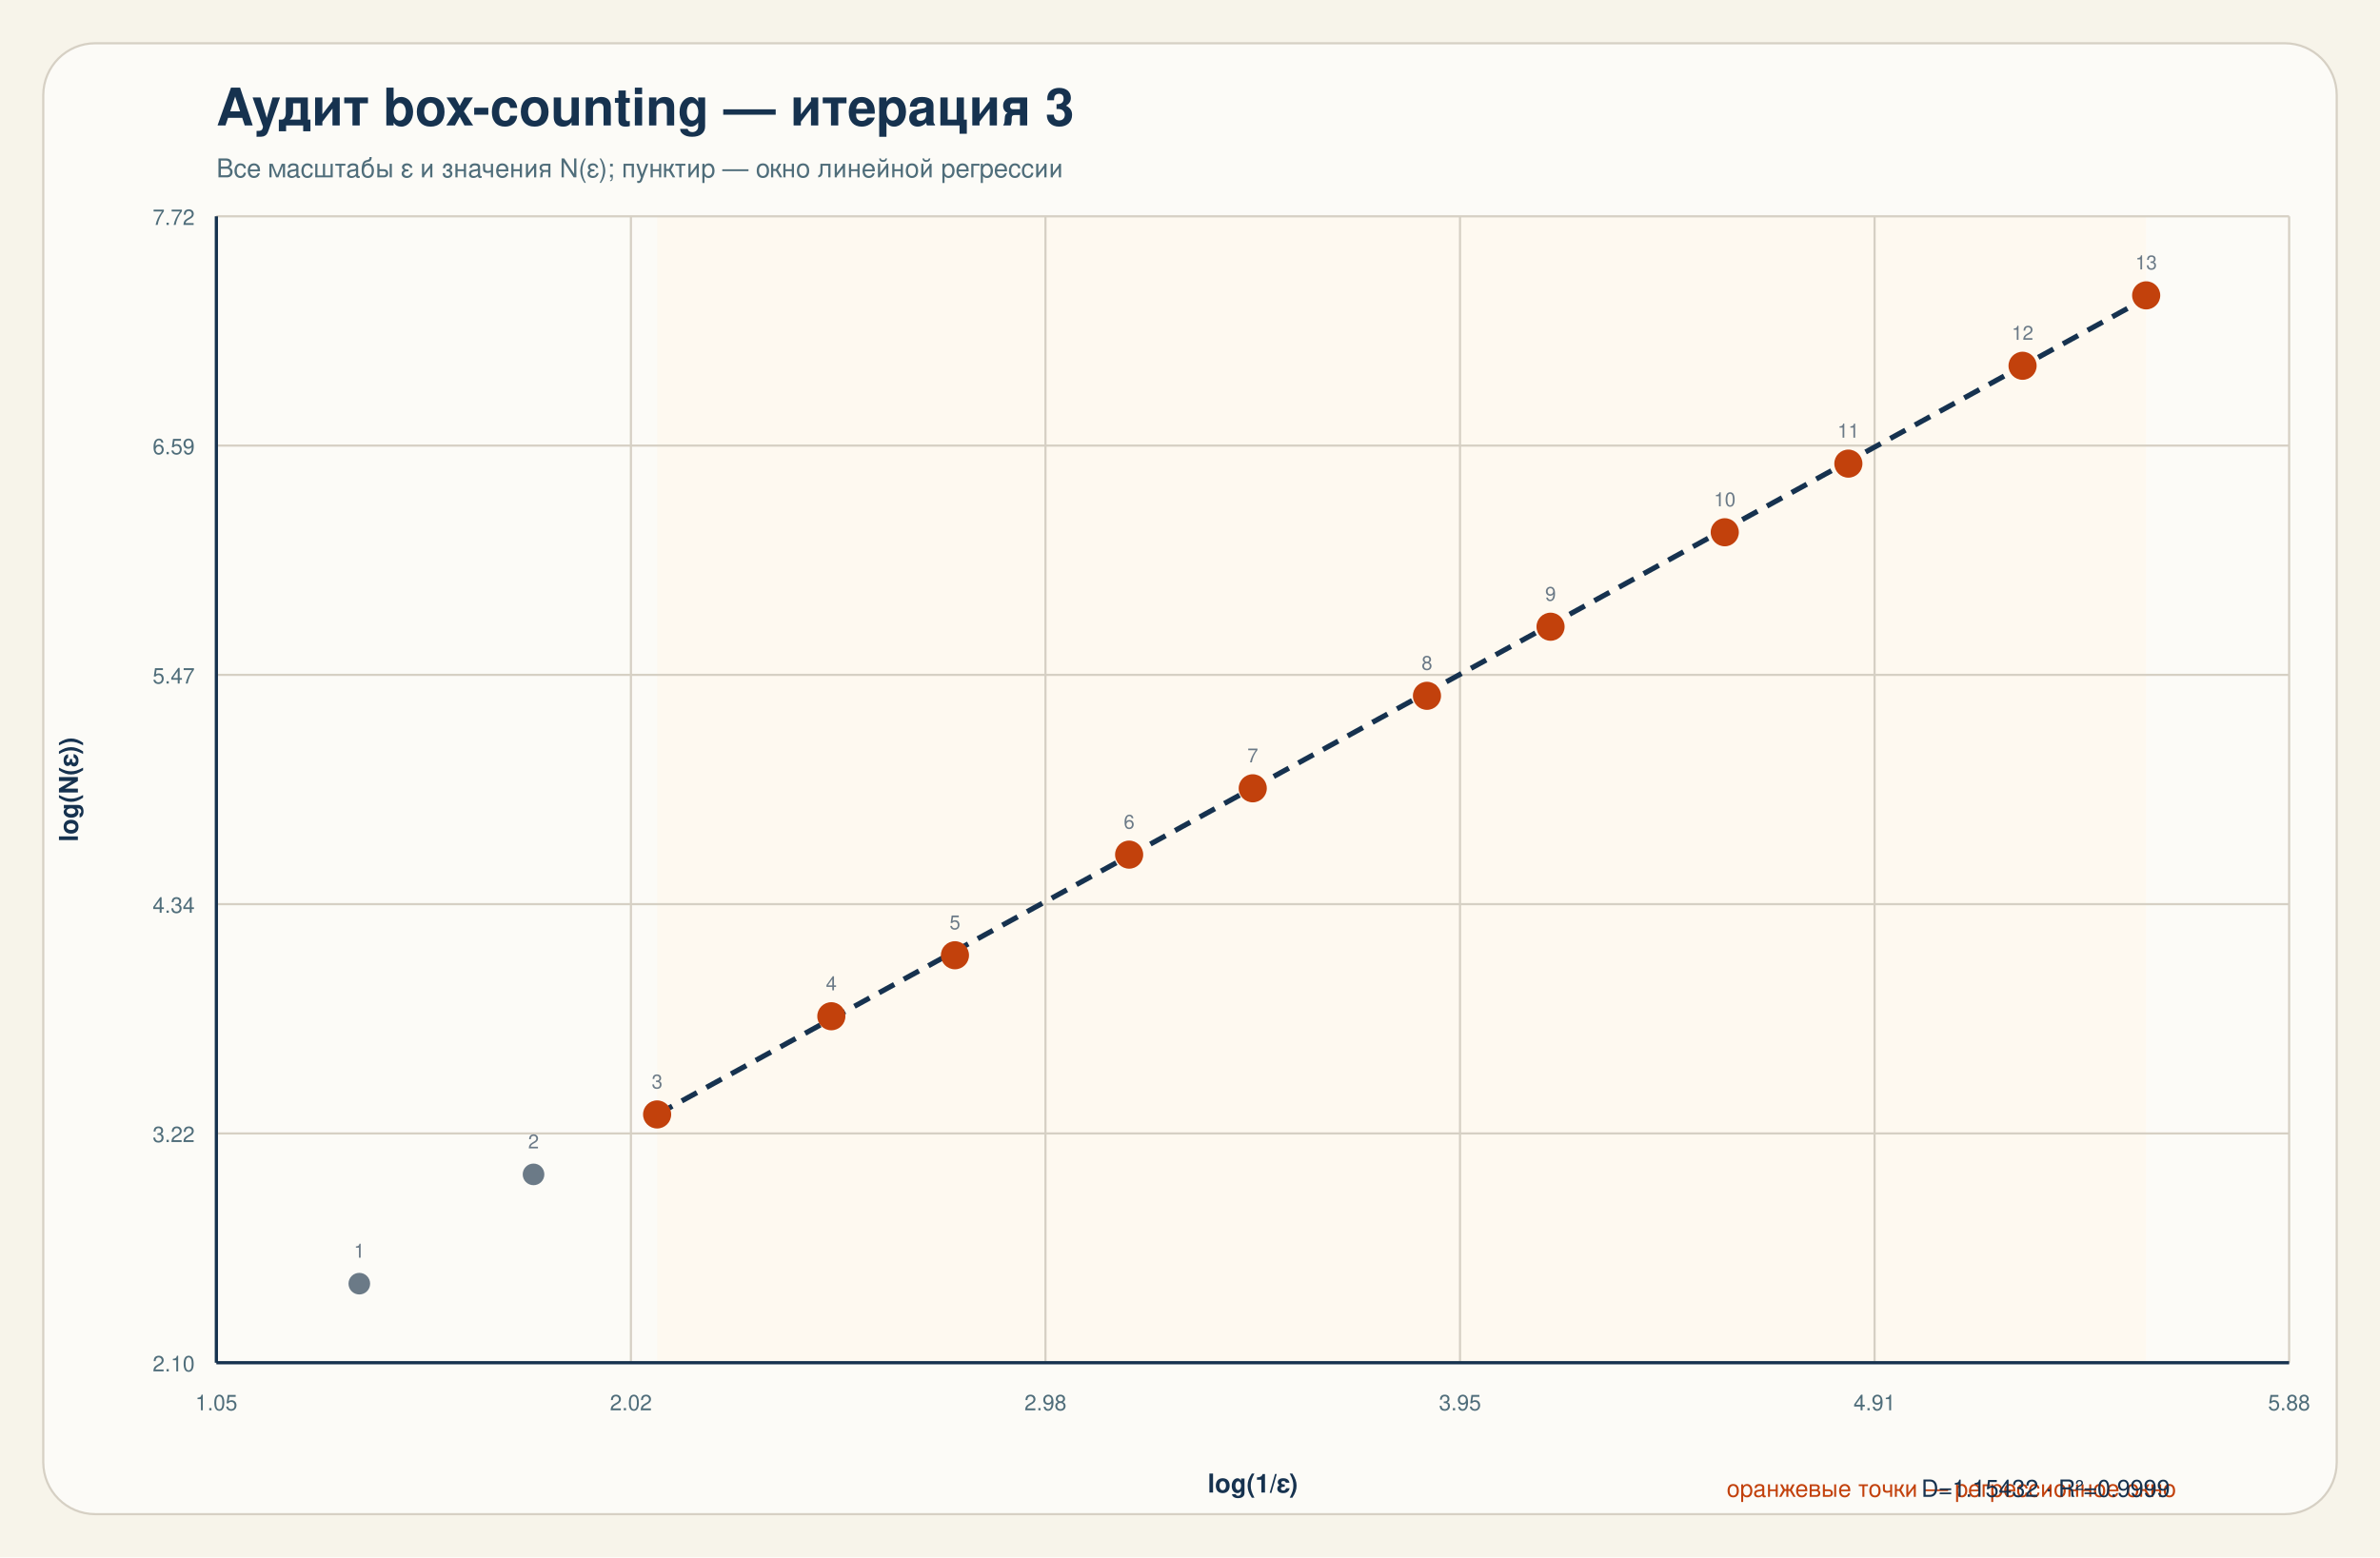
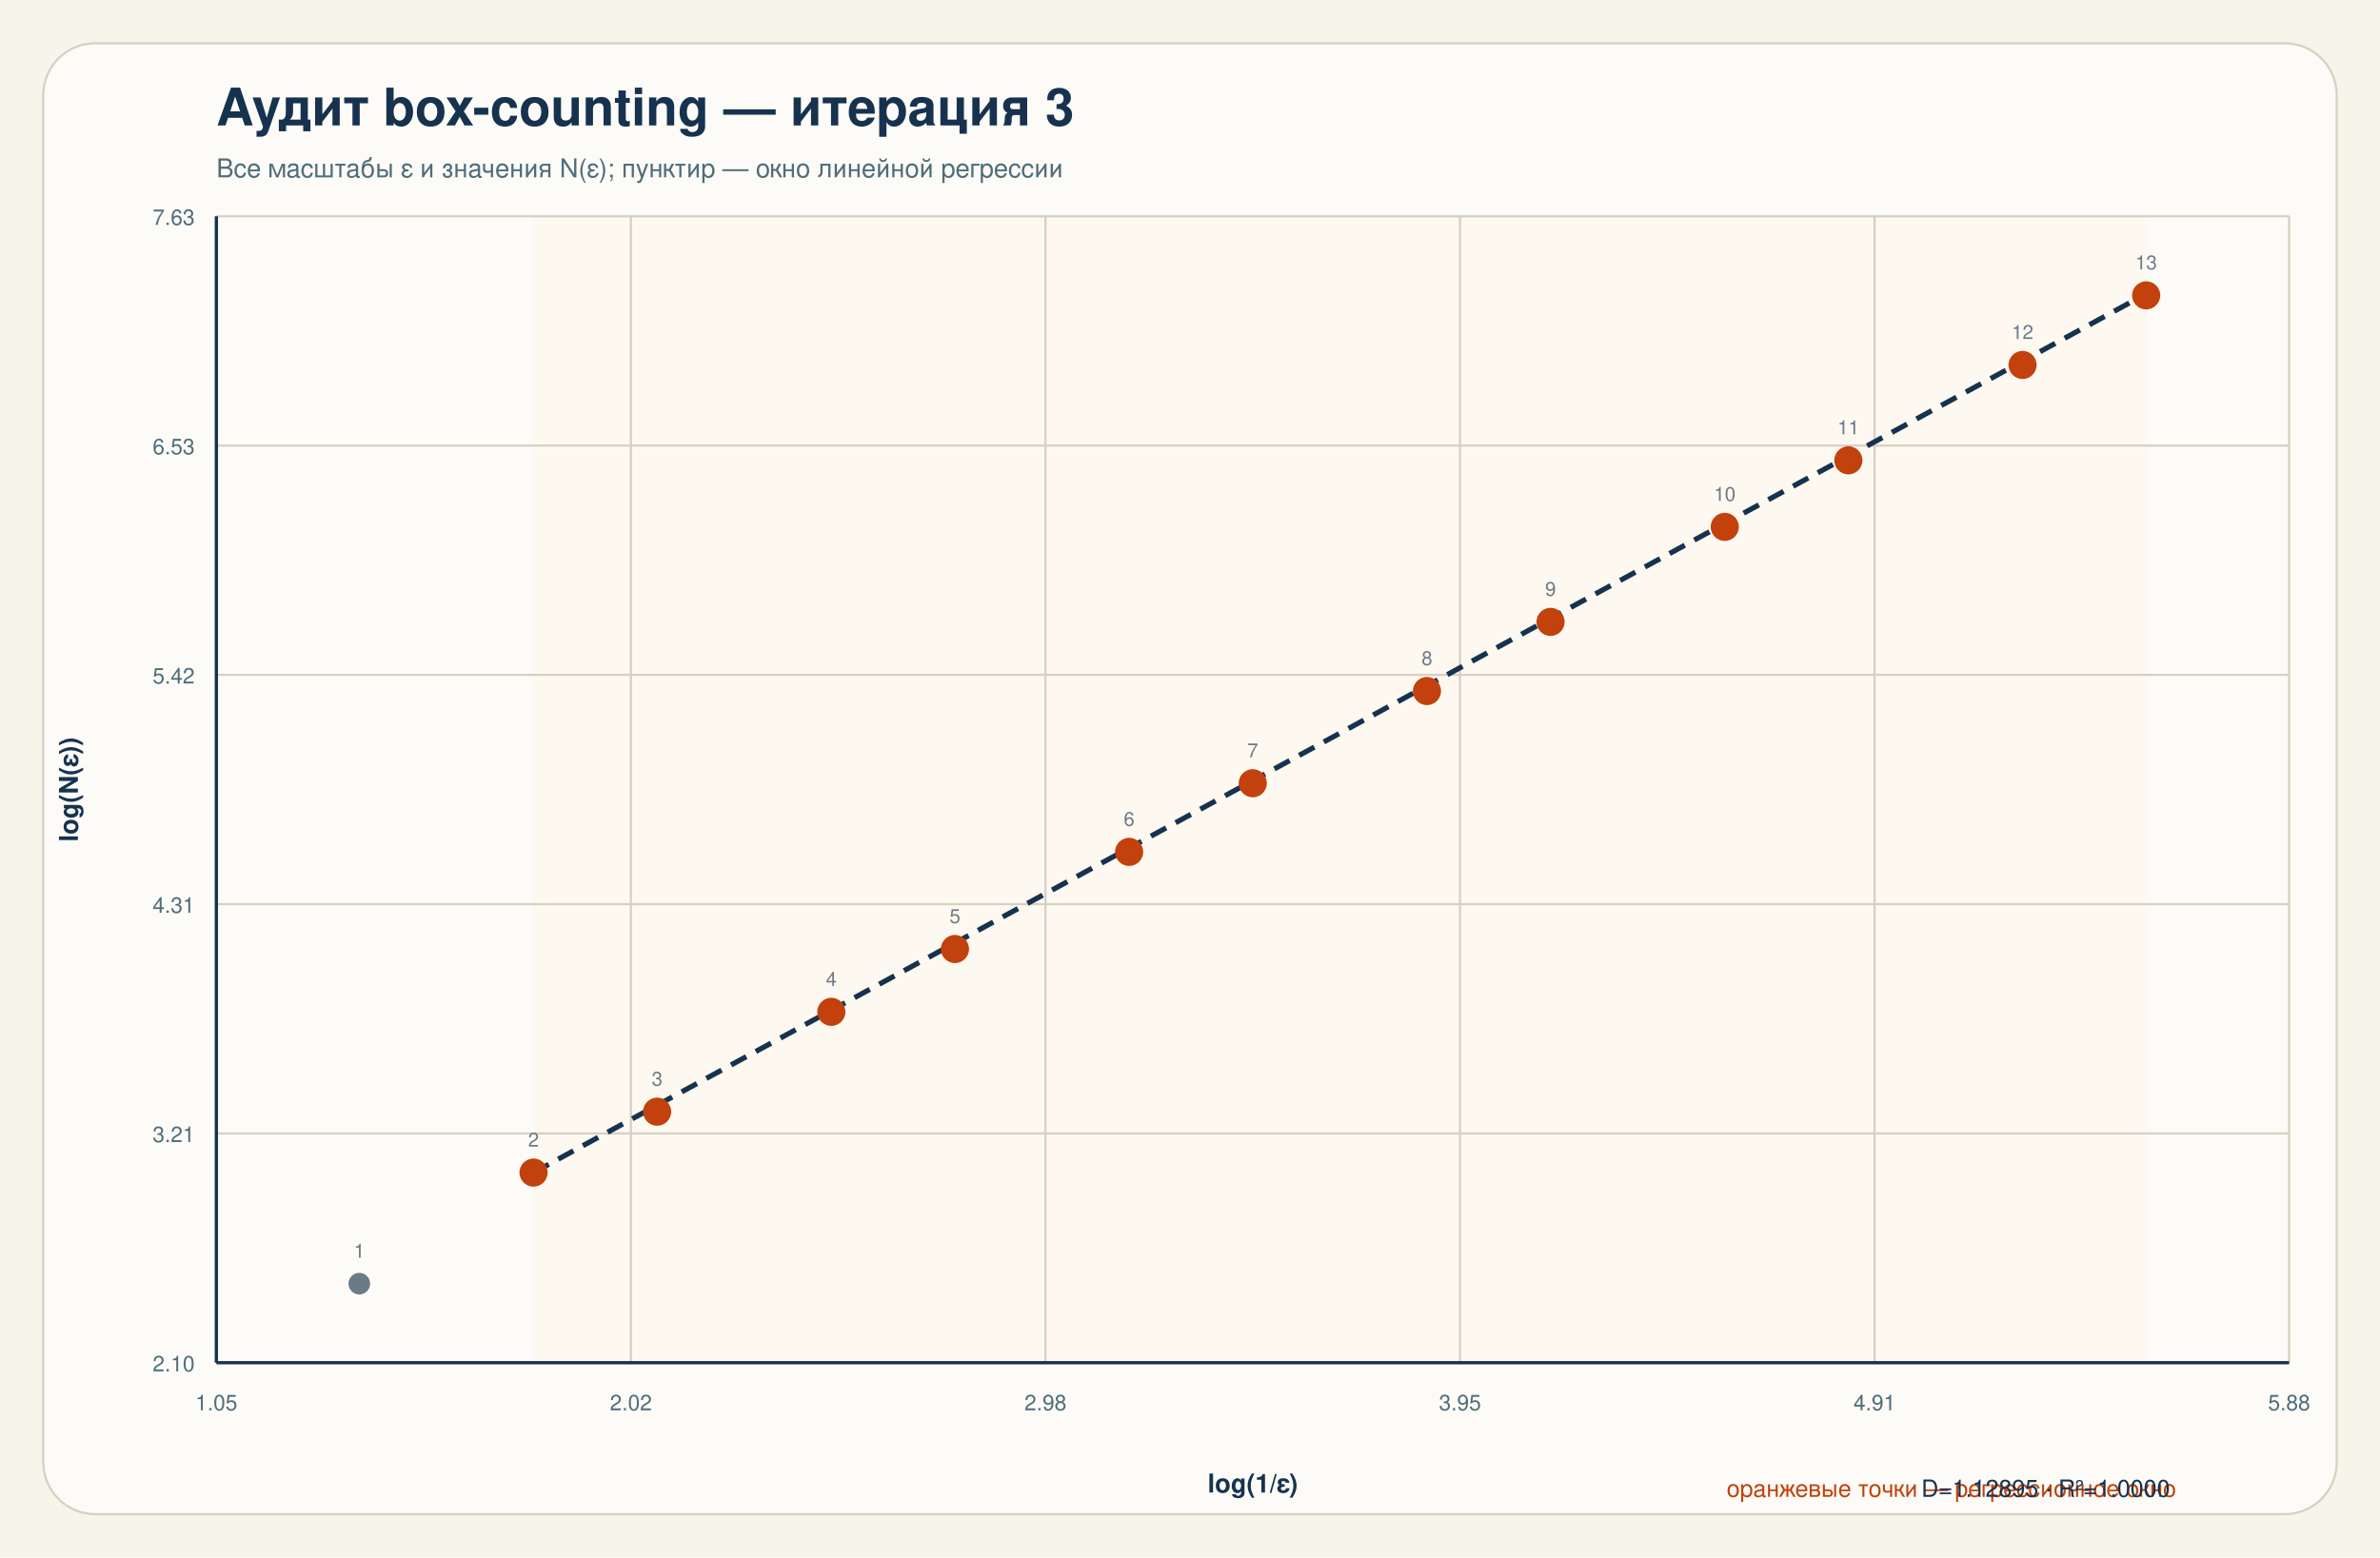
<svg xmlns="http://www.w3.org/2000/svg" width="1100" height="720" viewBox="0 0 1100 720">
  <rect width="100%" height="100%" fill="#f7f4ea" />
  <rect x="20" y="20" width="1060" height="680" rx="24" fill="#fcfbf7" stroke="#d6d0c4" />
  <text x="100" y="58" font-family="Helvetica, Arial, sans-serif" font-size="24" font-weight="700" fill="#16324f">Аудит box-counting — итерация 3</text>
  <text x="100" y="82" font-family="Helvetica, Arial, sans-serif" font-size="12" fill="#4f6d7a">Все масштабы ε и значения N(ε); пунктир — окно линейной регрессии</text>
-   <rect x="303.71" y="100.00" width="688.22" height="530.00" fill="#fff7ed" fill-opacity="0.65" />
+   <rect x="246.59" y="100.00" width="745.35" height="530.00" fill="#fff7ed" fill-opacity="0.65" />
  <line x1="100.00" y1="100.00" x2="100.00" y2="630.00" stroke="#d6d0c4" stroke-width="1" />
  <line x1="100.00" y1="630.00" x2="1058.00" y2="630.00" stroke="#d6d0c4" stroke-width="1" />
  <text x="100.00" y="652.00" font-family="Helvetica, Arial, sans-serif" font-size="10" fill="#4f6d7a" text-anchor="middle">1.05</text>
  <text x="90.00" y="634.00" font-family="Helvetica, Arial, sans-serif" font-size="10" fill="#4f6d7a" text-anchor="end">2.10</text>
  <line x1="291.60" y1="100.00" x2="291.60" y2="630.00" stroke="#d6d0c4" stroke-width="1" />
  <line x1="100.00" y1="524.00" x2="1058.00" y2="524.00" stroke="#d6d0c4" stroke-width="1" />
  <text x="291.60" y="652.00" font-family="Helvetica, Arial, sans-serif" font-size="10" fill="#4f6d7a" text-anchor="middle">2.02</text>
-   <text x="90.00" y="528.00" font-family="Helvetica, Arial, sans-serif" font-size="10" fill="#4f6d7a" text-anchor="end">3.22</text>
+   <text x="90.00" y="528.00" font-family="Helvetica, Arial, sans-serif" font-size="10" fill="#4f6d7a" text-anchor="end">3.21</text>
  <line x1="483.20" y1="100.00" x2="483.20" y2="630.00" stroke="#d6d0c4" stroke-width="1" />
  <line x1="100.00" y1="418.00" x2="1058.00" y2="418.00" stroke="#d6d0c4" stroke-width="1" />
  <text x="483.20" y="652.00" font-family="Helvetica, Arial, sans-serif" font-size="10" fill="#4f6d7a" text-anchor="middle">2.98</text>
-   <text x="90.00" y="422.00" font-family="Helvetica, Arial, sans-serif" font-size="10" fill="#4f6d7a" text-anchor="end">4.34</text>
+   <text x="90.00" y="422.00" font-family="Helvetica, Arial, sans-serif" font-size="10" fill="#4f6d7a" text-anchor="end">4.31</text>
  <line x1="674.80" y1="100.00" x2="674.80" y2="630.00" stroke="#d6d0c4" stroke-width="1" />
  <line x1="100.00" y1="312.00" x2="1058.00" y2="312.00" stroke="#d6d0c4" stroke-width="1" />
  <text x="674.80" y="652.00" font-family="Helvetica, Arial, sans-serif" font-size="10" fill="#4f6d7a" text-anchor="middle">3.95</text>
-   <text x="90.00" y="316.00" font-family="Helvetica, Arial, sans-serif" font-size="10" fill="#4f6d7a" text-anchor="end">5.47</text>
+   <text x="90.00" y="316.00" font-family="Helvetica, Arial, sans-serif" font-size="10" fill="#4f6d7a" text-anchor="end">5.42</text>
  <line x1="866.40" y1="100.00" x2="866.40" y2="630.00" stroke="#d6d0c4" stroke-width="1" />
  <line x1="100.00" y1="206.00" x2="1058.00" y2="206.00" stroke="#d6d0c4" stroke-width="1" />
  <text x="866.40" y="652.00" font-family="Helvetica, Arial, sans-serif" font-size="10" fill="#4f6d7a" text-anchor="middle">4.91</text>
-   <text x="90.00" y="210.00" font-family="Helvetica, Arial, sans-serif" font-size="10" fill="#4f6d7a" text-anchor="end">6.59</text>
+   <text x="90.00" y="210.00" font-family="Helvetica, Arial, sans-serif" font-size="10" fill="#4f6d7a" text-anchor="end">6.53</text>
  <line x1="1058.00" y1="100.00" x2="1058.00" y2="630.00" stroke="#d6d0c4" stroke-width="1" />
  <line x1="100.00" y1="100.00" x2="1058.00" y2="100.00" stroke="#d6d0c4" stroke-width="1" />
  <text x="1058.00" y="652.00" font-family="Helvetica, Arial, sans-serif" font-size="10" fill="#4f6d7a" text-anchor="middle">5.88</text>
-   <text x="90.00" y="104.00" font-family="Helvetica, Arial, sans-serif" font-size="10" fill="#4f6d7a" text-anchor="end">7.72</text>
-   <line x1="303.71" y1="515.22" x2="991.93" y2="137.86" stroke="#16324f" stroke-width="2.4" stroke-dasharray="8 5" />
+   <text x="90.00" y="104.00" font-family="Helvetica, Arial, sans-serif" font-size="10" fill="#4f6d7a" text-anchor="end">7.63</text>
+   <line x1="246.59" y1="542.10" x2="991.93" y2="135.83" stroke="#16324f" stroke-width="2.4" stroke-dasharray="8 5" />
  <circle cx="166.07" cy="593.45" r="5.0" fill="#6b7a87" />
-   <circle cx="246.59" cy="542.93" r="5.0" fill="#6b7a87" />
-   <circle cx="303.71" cy="515.22" r="6.5" fill="#c2410c" />
-   <circle cx="384.23" cy="469.82" r="6.5" fill="#c2410c" />
-   <circle cx="441.36" cy="441.63" r="6.5" fill="#c2410c" />
-   <circle cx="521.87" cy="395.11" r="6.5" fill="#c2410c" />
-   <circle cx="579.00" cy="364.44" r="6.5" fill="#c2410c" />
-   <circle cx="659.52" cy="321.68" r="6.5" fill="#c2410c" />
-   <circle cx="716.64" cy="289.74" r="6.5" fill="#c2410c" />
-   <circle cx="797.16" cy="246.07" r="6.5" fill="#c2410c" />
-   <circle cx="854.29" cy="214.34" r="6.5" fill="#c2410c" />
-   <circle cx="934.80" cy="169.10" r="6.5" fill="#c2410c" />
+   <circle cx="246.59" cy="542.10" r="6.5" fill="#c2410c" />
+   <circle cx="303.71" cy="513.94" r="6.5" fill="#c2410c" />
+   <circle cx="384.23" cy="467.79" r="6.5" fill="#c2410c" />
+   <circle cx="441.36" cy="438.74" r="6.5" fill="#c2410c" />
+   <circle cx="521.87" cy="393.83" r="6.5" fill="#c2410c" />
+   <circle cx="579.00" cy="362.10" r="6.5" fill="#c2410c" />
+   <circle cx="659.52" cy="319.48" r="6.5" fill="#c2410c" />
+   <circle cx="716.64" cy="287.50" r="6.5" fill="#c2410c" />
+   <circle cx="797.16" cy="243.58" r="6.5" fill="#c2410c" />
+   <circle cx="854.29" cy="212.82" r="6.5" fill="#c2410c" />
+   <circle cx="934.80" cy="168.72" r="6.5" fill="#c2410c" />
  <circle cx="991.93" cy="136.55" r="6.5" fill="#c2410c" />
  <text x="166.07" y="581.45" font-family="Helvetica, Arial, sans-serif" font-size="9" fill="#6b7a87" text-anchor="middle">1</text>
-   <text x="246.59" y="530.93" font-family="Helvetica, Arial, sans-serif" font-size="9" fill="#6b7a87" text-anchor="middle">2</text>
-   <text x="303.71" y="503.22" font-family="Helvetica, Arial, sans-serif" font-size="9" fill="#6b7a87" text-anchor="middle">3</text>
-   <text x="384.23" y="457.82" font-family="Helvetica, Arial, sans-serif" font-size="9" fill="#6b7a87" text-anchor="middle">4</text>
-   <text x="441.36" y="429.63" font-family="Helvetica, Arial, sans-serif" font-size="9" fill="#6b7a87" text-anchor="middle">5</text>
-   <text x="521.87" y="383.11" font-family="Helvetica, Arial, sans-serif" font-size="9" fill="#6b7a87" text-anchor="middle">6</text>
-   <text x="579.00" y="352.44" font-family="Helvetica, Arial, sans-serif" font-size="9" fill="#6b7a87" text-anchor="middle">7</text>
-   <text x="659.52" y="309.68" font-family="Helvetica, Arial, sans-serif" font-size="9" fill="#6b7a87" text-anchor="middle">8</text>
-   <text x="716.64" y="277.74" font-family="Helvetica, Arial, sans-serif" font-size="9" fill="#6b7a87" text-anchor="middle">9</text>
-   <text x="797.16" y="234.07" font-family="Helvetica, Arial, sans-serif" font-size="9" fill="#6b7a87" text-anchor="middle">10</text>
-   <text x="854.29" y="202.34" font-family="Helvetica, Arial, sans-serif" font-size="9" fill="#6b7a87" text-anchor="middle">11</text>
-   <text x="934.80" y="157.10" font-family="Helvetica, Arial, sans-serif" font-size="9" fill="#6b7a87" text-anchor="middle">12</text>
+   <text x="246.59" y="530.10" font-family="Helvetica, Arial, sans-serif" font-size="9" fill="#6b7a87" text-anchor="middle">2</text>
+   <text x="303.71" y="501.94" font-family="Helvetica, Arial, sans-serif" font-size="9" fill="#6b7a87" text-anchor="middle">3</text>
+   <text x="384.23" y="455.79" font-family="Helvetica, Arial, sans-serif" font-size="9" fill="#6b7a87" text-anchor="middle">4</text>
+   <text x="441.36" y="426.74" font-family="Helvetica, Arial, sans-serif" font-size="9" fill="#6b7a87" text-anchor="middle">5</text>
+   <text x="521.87" y="381.83" font-family="Helvetica, Arial, sans-serif" font-size="9" fill="#6b7a87" text-anchor="middle">6</text>
+   <text x="579.00" y="350.10" font-family="Helvetica, Arial, sans-serif" font-size="9" fill="#6b7a87" text-anchor="middle">7</text>
+   <text x="659.52" y="307.48" font-family="Helvetica, Arial, sans-serif" font-size="9" fill="#6b7a87" text-anchor="middle">8</text>
+   <text x="716.64" y="275.50" font-family="Helvetica, Arial, sans-serif" font-size="9" fill="#6b7a87" text-anchor="middle">9</text>
+   <text x="797.16" y="231.58" font-family="Helvetica, Arial, sans-serif" font-size="9" fill="#6b7a87" text-anchor="middle">10</text>
+   <text x="854.29" y="200.82" font-family="Helvetica, Arial, sans-serif" font-size="9" fill="#6b7a87" text-anchor="middle">11</text>
+   <text x="934.80" y="156.72" font-family="Helvetica, Arial, sans-serif" font-size="9" fill="#6b7a87" text-anchor="middle">12</text>
  <text x="991.93" y="124.55" font-family="Helvetica, Arial, sans-serif" font-size="9" fill="#6b7a87" text-anchor="middle">13</text>
  <line x1="100.00" y1="630.00" x2="1058.00" y2="630.00" stroke="#16324f" stroke-width="1.5" />
  <line x1="100.00" y1="100.00" x2="100.00" y2="630.00" stroke="#16324f" stroke-width="1.5" />
  <text x="579.00" y="690.00" font-family="Helvetica, Arial, sans-serif" font-size="12" font-weight="700" fill="#16324f" text-anchor="middle">log(1/ε)</text>
  <text x="36.00" y="365.00" font-family="Helvetica, Arial, sans-serif" font-size="12" font-weight="700" fill="#16324f" text-anchor="middle" transform="rotate(-90, 36.00, 365.00)">log(N(ε))</text>
  <text x="798" y="692" font-family="Helvetica, Arial, sans-serif" font-size="11" fill="#c2410c">оранжевые точки — регрессионное окно</text>
-   <text x="888" y="692" font-family="Helvetica, Arial, sans-serif" font-size="11" fill="#16324f">D=1.15432 · R²=0.9999</text>
+   <text x="888" y="692" font-family="Helvetica, Arial, sans-serif" font-size="11" fill="#16324f">D=1.12895 · R²=1.0000</text>
</svg>
